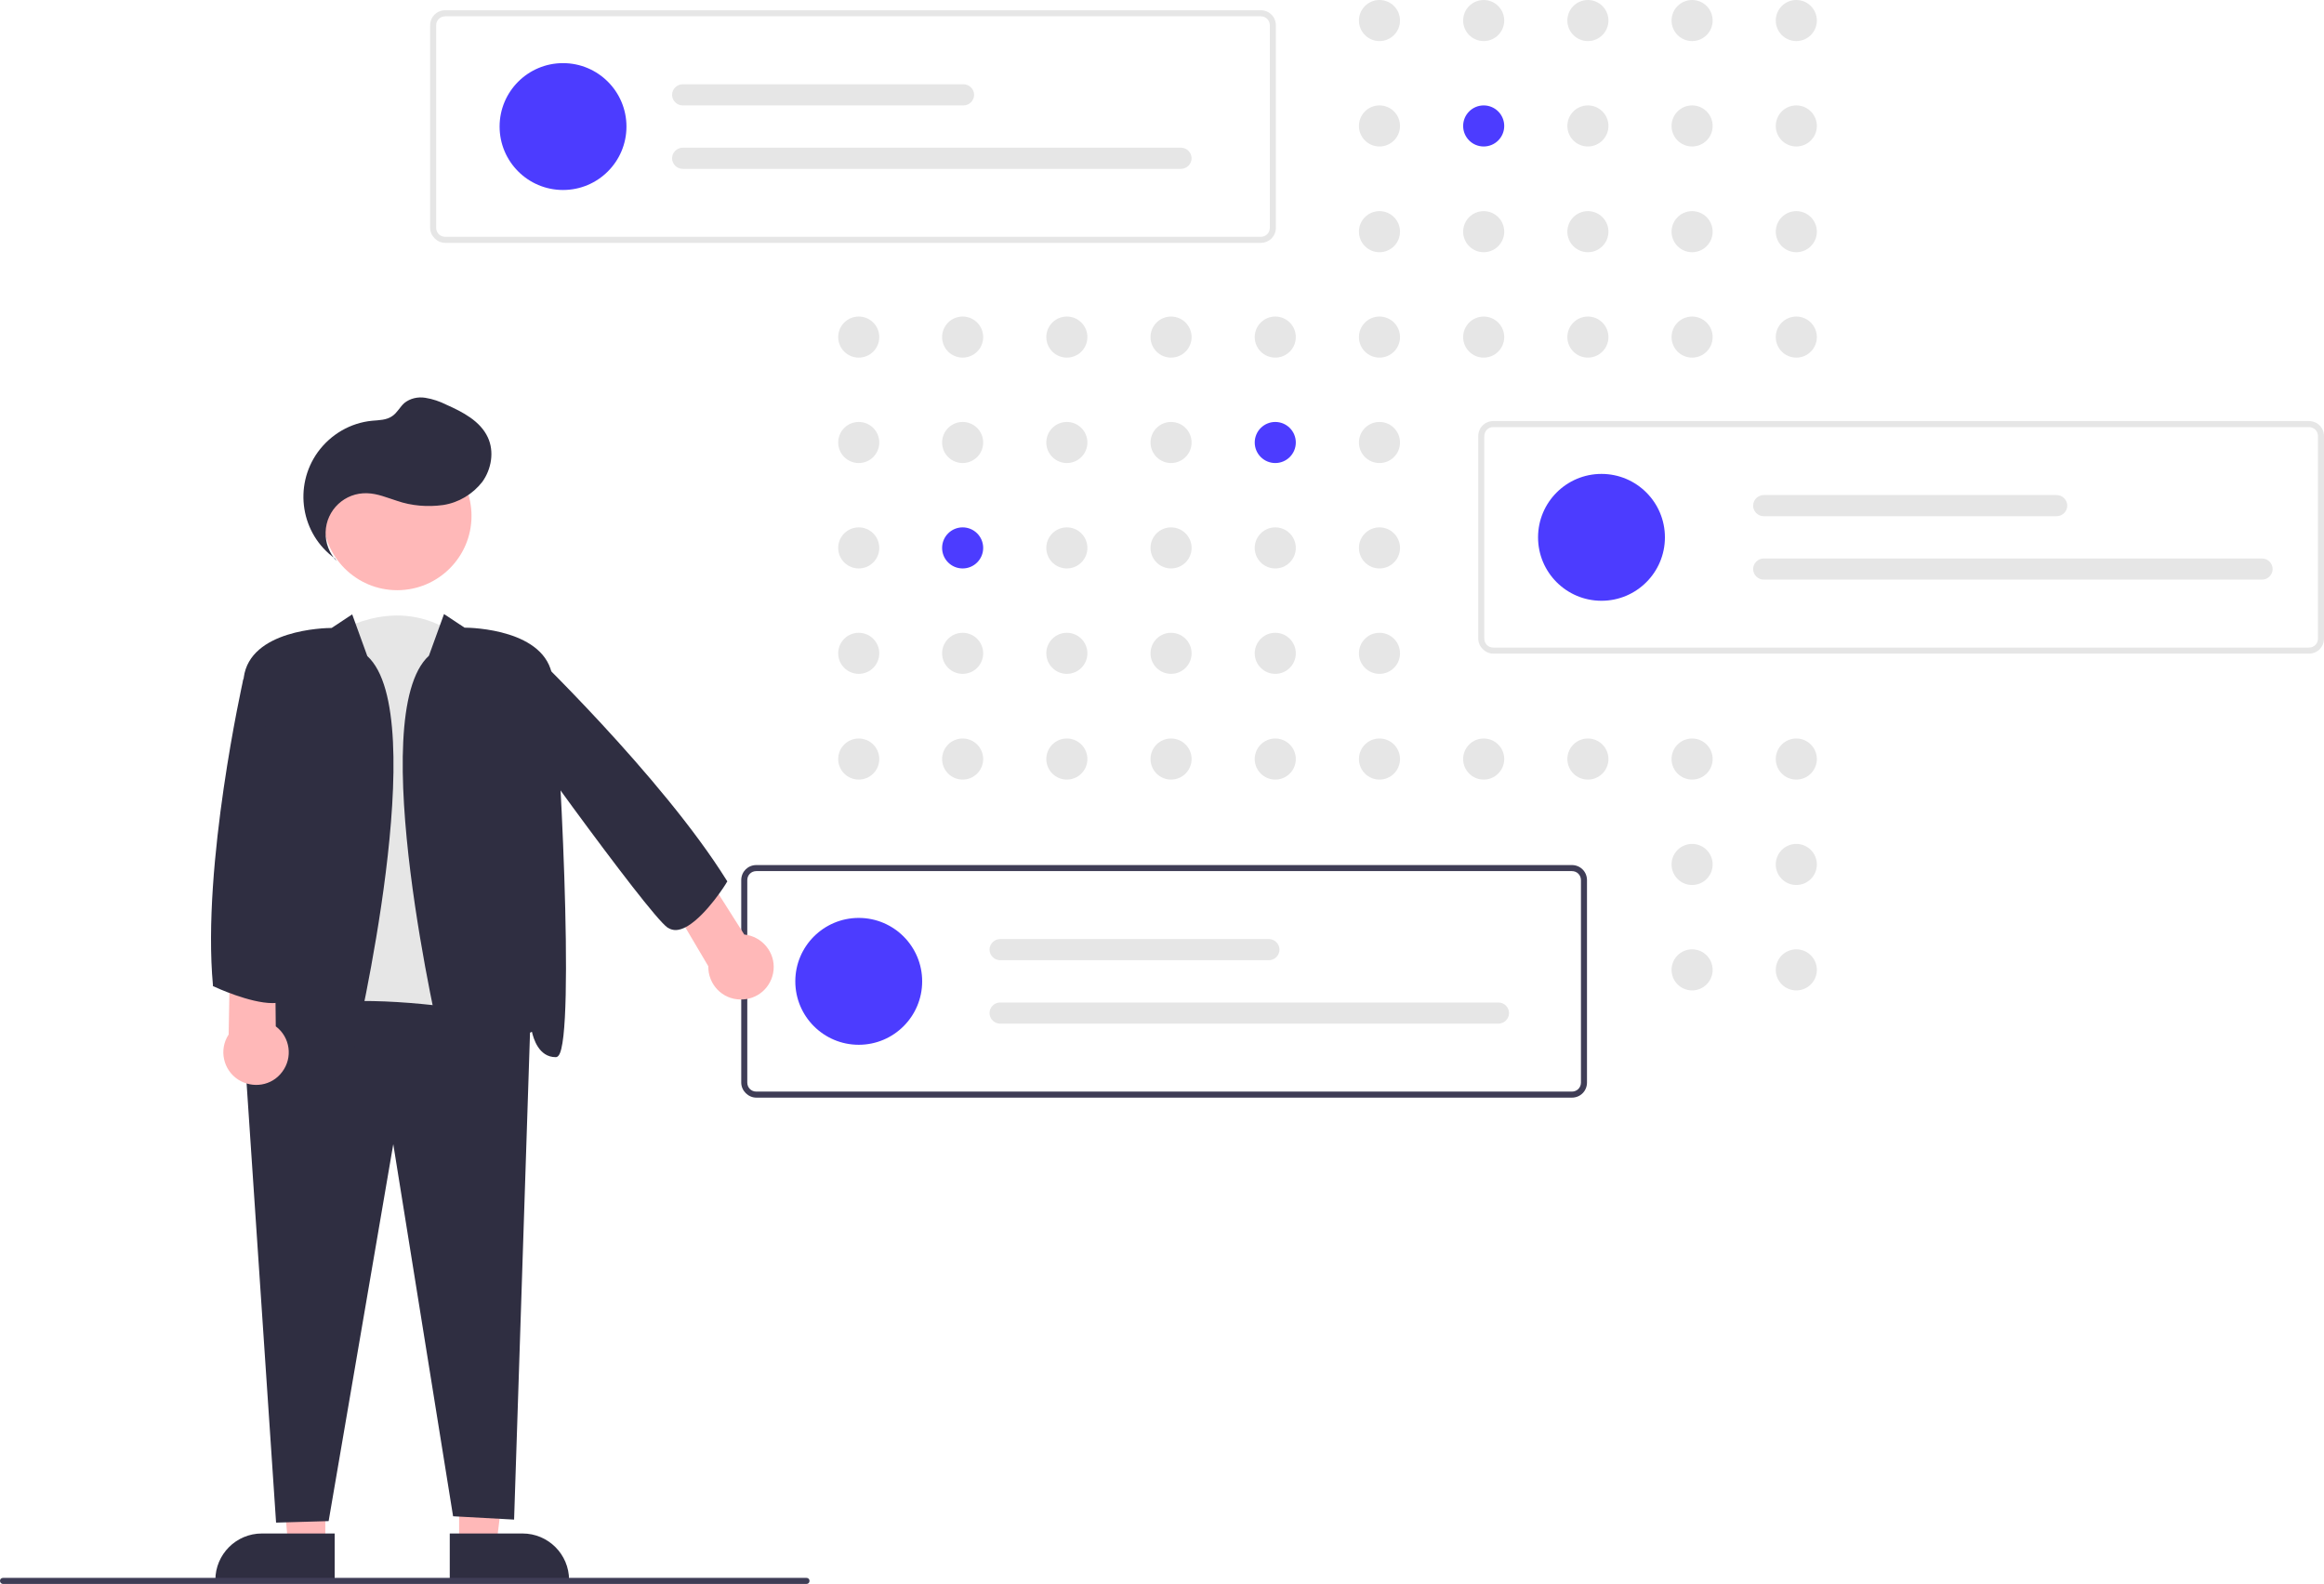
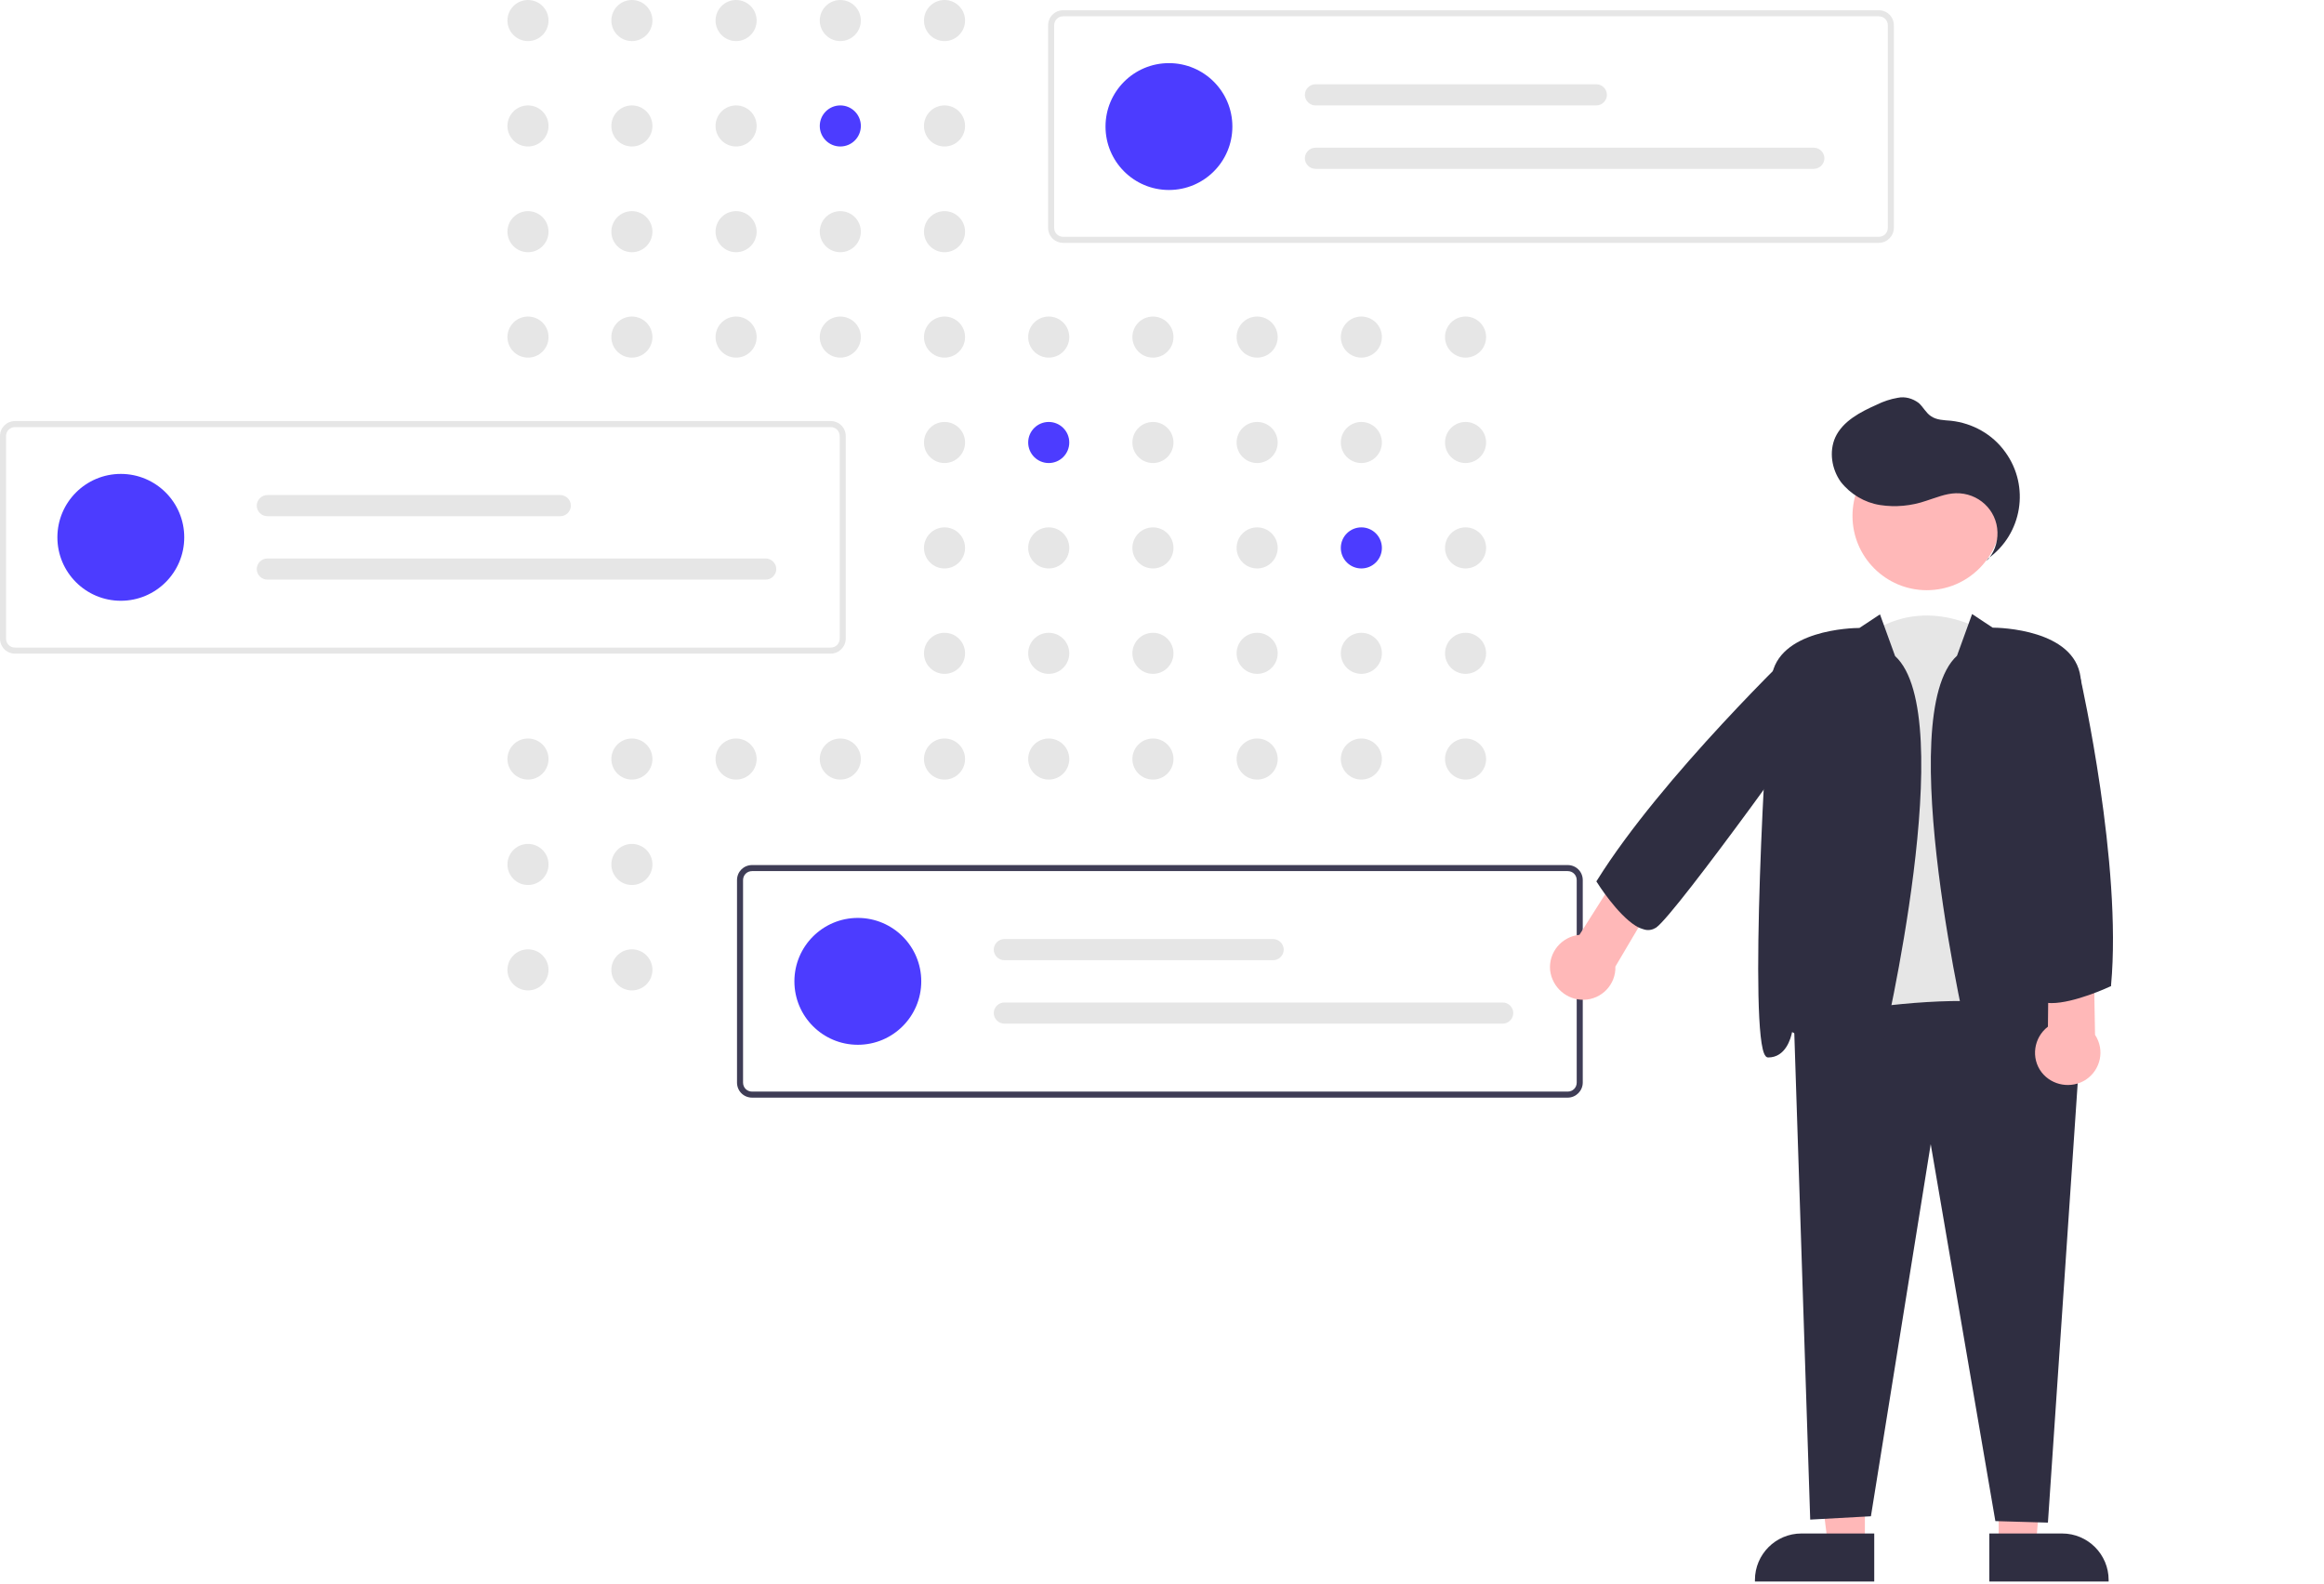
<svg xmlns="http://www.w3.org/2000/svg" version="1.1" id="f26437e7-89a7-4b5d-86a1-b6b68813c70b" x="0px" y="0px" viewBox="0 0 769.4 524.4" style="enable-background:new 0 0 769.4 524.4;" xml:space="preserve">
  <style type="text/css">
	.st0{fill:#E6E6E6;}
	.st1{fill:#4C3CFF;}
	.st2{fill:#3F3D56;}
	.st3{fill:#FFB8B8;}
	.st4{fill:#2F2E41;}
</style>
-   <circle class="st0" cx="594.7" cy="6.8" r="6.8" />
-   <circle class="st0" cx="560.2" cy="6.8" r="6.8" />
-   <circle class="st0" cx="525.7" cy="6.8" r="6.8" />
-   <circle class="st0" cx="491.2" cy="6.8" r="6.8" />
-   <circle class="st0" cx="456.7" cy="6.8" r="6.8" />
-   <circle class="st0" cx="594.7" cy="41.7" r="6.8" />
-   <circle class="st0" cx="560.2" cy="41.7" r="6.8" />
-   <circle class="st0" cx="525.7" cy="41.7" r="6.8" />
-   <circle class="st1" cx="491.2" cy="41.7" r="6.8" />
-   <circle class="st0" cx="456.7" cy="41.7" r="6.8" />
-   <circle class="st0" cx="594.7" cy="76.7" r="6.8" />
-   <circle class="st0" cx="560.2" cy="76.7" r="6.8" />
-   <circle class="st0" cx="525.7" cy="76.7" r="6.8" />
-   <circle class="st0" cx="491.2" cy="76.7" r="6.8" />
-   <circle class="st0" cx="456.7" cy="76.7" r="6.8" />
-   <circle class="st0" cx="594.7" cy="111.6" r="6.8" />
-   <circle class="st0" cx="560.2" cy="111.6" r="6.8" />
-   <circle class="st0" cx="525.7" cy="111.6" r="6.8" />
-   <circle class="st0" cx="491.2" cy="111.6" r="6.8" />
-   <circle class="st0" cx="456.7" cy="111.6" r="6.8" />
-   <circle class="st0" cx="422.2" cy="111.6" r="6.8" />
-   <circle class="st0" cx="387.7" cy="111.6" r="6.8" />
-   <circle class="st0" cx="353.2" cy="111.6" r="6.8" />
-   <circle class="st0" cx="318.7" cy="111.6" r="6.8" />
-   <circle class="st0" cx="284.3" cy="111.6" r="6.8" />
-   <circle class="st0" cx="456.7" cy="146.5" r="6.8" />
-   <circle class="st1" cx="422.2" cy="146.5" r="6.8" />
-   <circle class="st0" cx="387.7" cy="146.5" r="6.8" />
-   <circle class="st0" cx="353.2" cy="146.5" r="6.8" />
-   <circle class="st0" cx="318.7" cy="146.5" r="6.8" />
-   <circle class="st0" cx="284.3" cy="146.5" r="6.8" />
-   <circle class="st0" cx="456.7" cy="181.4" r="6.8" />
-   <circle class="st0" cx="422.2" cy="181.4" r="6.8" />
-   <circle class="st0" cx="387.7" cy="181.4" r="6.8" />
-   <circle class="st0" cx="353.2" cy="181.4" r="6.8" />
-   <circle class="st1" cx="318.7" cy="181.4" r="6.8" />
-   <circle class="st0" cx="284.3" cy="181.4" r="6.8" />
-   <circle class="st0" cx="456.7" cy="216.3" r="6.8" />
-   <circle class="st0" cx="422.2" cy="216.3" r="6.8" />
-   <circle class="st0" cx="387.7" cy="216.3" r="6.8" />
-   <circle class="st0" cx="353.2" cy="216.3" r="6.8" />
-   <circle class="st0" cx="318.7" cy="216.3" r="6.8" />
-   <circle class="st0" cx="284.3" cy="216.3" r="6.8" />
-   <circle class="st0" cx="594.7" cy="251.3" r="6.8" />
-   <circle class="st0" cx="560.2" cy="251.3" r="6.8" />
-   <circle class="st0" cx="525.7" cy="251.3" r="6.8" />
-   <circle class="st0" cx="491.2" cy="251.3" r="6.8" />
-   <circle class="st0" cx="456.7" cy="251.3" r="6.8" />
-   <circle class="st0" cx="422.2" cy="251.3" r="6.8" />
-   <circle class="st0" cx="387.7" cy="251.3" r="6.8" />
-   <circle class="st0" cx="353.2" cy="251.3" r="6.8" />
-   <circle class="st0" cx="318.7" cy="251.3" r="6.8" />
-   <circle class="st0" cx="284.3" cy="251.3" r="6.8" />
-   <circle class="st0" cx="594.7" cy="286.2" r="6.8" />
-   <circle class="st0" cx="560.2" cy="286.2" r="6.8" />
-   <circle class="st0" cx="594.7" cy="321.1" r="6.8" />
-   <circle class="st0" cx="560.2" cy="321.1" r="6.8" />
-   <path class="st0" d="M142.4,75.4v-67c0-2.8,2.2-5,5-5h270c2.8,0,5,2.2,5,5v67c0,2.8-2.2,5-5,5h-270  C144.7,80.4,142.4,78.1,142.4,75.4z M147.4,5.4c-1.7,0-3,1.3-3,3v67c0,1.7,1.3,3,3,3h270c1.7,0,3-1.3,3-3v-67c0-1.7-1.3-3-3-3H147.4  z" />
-   <circle class="st1" cx="186.4" cy="41.9" r="21" />
-   <path class="st0" d="M226,27.9c-1.9,0-3.5,1.6-3.5,3.5s1.6,3.5,3.5,3.5h93c1.9,0,3.5-1.6,3.5-3.5s-1.6-3.5-3.5-3.5H226z" />
-   <path class="st0" d="M226,48.9c-1.9,0-3.5,1.6-3.5,3.5s1.6,3.5,3.5,3.5h165c1.9,0,3.5-1.6,3.5-3.5s-1.6-3.5-3.5-3.5H226z" />
-   <path class="st0" d="M489.4,211.4v-67c0-2.8,2.2-5,5-5h270c2.8,0,5,2.2,5,5v67c0,2.8-2.2,5-5,5h-270  C491.7,216.4,489.4,214.1,489.4,211.4z M494.4,141.4c-1.7,0-3,1.3-3,3v67c0,1.7,1.3,3,3,3h270c1.7,0,3-1.3,3-3v-67c0-1.7-1.3-3-3-3  H494.4z" />
-   <circle class="st1" cx="530.2" cy="177.9" r="21" />
-   <path class="st0" d="M583.9,163.9c-1.9,0-3.5,1.6-3.5,3.5s1.6,3.5,3.5,3.5h97c1.9,0,3.5-1.6,3.5-3.5s-1.6-3.5-3.5-3.5H583.9z" />
-   <path class="st0" d="M583.9,184.9c-1.9,0-3.5,1.6-3.5,3.5s1.6,3.5,3.5,3.5h165c1.9,0,3.5-1.6,3.5-3.5s-1.6-3.5-3.5-3.5H583.9z" />
-   <path class="st2" d="M245.4,358.4v-67c0-2.8,2.2-5,5-5l270,0c2.8,0,5,2.2,5,5v67c0,2.8-2.2,5-5,5l-270,0  C247.7,363.4,245.4,361.1,245.4,358.4z M250.4,288.4c-1.7,0-3,1.3-3,3v67c0,1.7,1.3,3,3,3l270,0c1.7,0,3-1.3,3-3v-67  c0-1.7-1.3-3-3-3L250.4,288.4z" />
-   <circle class="st1" cx="284.3" cy="324.9" r="21" />
-   <path class="st0" d="M331.1,310.9c-1.9,0-3.5,1.6-3.5,3.5s1.6,3.5,3.5,3.5h89c1.9,0,3.5-1.6,3.5-3.5s-1.6-3.5-3.5-3.5H331.1z" />
-   <path class="st0" d="M331.1,331.9c-1.9,0-3.5,1.6-3.5,3.5s1.6,3.5,3.5,3.5l165,0c1.9,0,3.5-1.6,3.5-3.5s-1.6-3.5-3.5-3.5  L331.1,331.9z" />
-   <path class="st0" d="M112.6,208.9c0,0,20.3-12.8,39.4,2.1l12.8,133.2c0,0-48,37.3-59.7,2.1L112.6,208.9z" />
-   <polygon class="st3" points="107.7,511.7 95.4,511.7 91.3,464.6 107.7,464.5 " />
-   <path class="st4" d="M110.8,523.6H71.3v-0.5c0-8.5,6.9-15.4,15.4-15.4h24.1V523.6z" />
-   <polygon class="st3" points="152,511.7 164.3,511.7 170.1,464.5 152,464.5 " />
-   <path class="st4" d="M148.9,523.6l0-15.9l24.1,0c8.5,0,15.4,6.9,15.4,15.4v0.5L148.9,523.6z" />
-   <path class="st4" d="M91.4,504.1L80.7,344.7l0.1-0.1c12.8-24.6,91-7.4,94.4-6.7l0.4,0.1l-5.4,165.1L150,502l-19.8-123.2l-21.4,124.8  L91.4,504.1z" />
-   <circle class="st3" cx="131.5" cy="170.8" r="24.6" />
-   <path class="st4" d="M109.5,357.1c-2.7,0-5.9-2-10-6.1c-6.6-6.6-10.7-8.7-12-9.3c-0.4,2-2.1,8.4-7.9,8.4c-0.4,0-0.7-0.2-0.9-0.5  c-5.6-6.4,0-109.9,2-125.3c2.1-15.8,26.7-16.4,29.1-16.4l6.8-4.5l5,13.8c21.6,19.7-3.9,128.3-4.2,129.4c-1.6,6.3-3.7,9.6-6.5,10.4  C110.4,357,109.9,357.1,109.5,357.1z" />
-   <path class="st4" d="M154.1,357.1c-0.5,0-0.9-0.1-1.4-0.2c-2.9-0.8-5-4.1-6.5-10.4c-0.3-1.1-25.8-109.7-4.2-129.4l5-13.8l6.8,4.5  c2.4,0,27,0.6,29.1,16.4c2.1,15.4,7.7,118.9,2,125.3c-0.2,0.3-0.6,0.5-0.9,0.5c-5.7,0-7.4-6.3-7.9-8.4c-1.4,0.6-5.4,2.6-12,9.3  C160,355.1,156.8,357.1,154.1,357.1z" />
-   <path class="st4" d="M111.5,185.8c-2.5-2.6-3.8-6.1-3.7-9.6c0.2-7.4,6.4-13.2,13.8-12.9c3.4,0.1,6.6,1.5,9.8,2.5  c4.9,1.7,10.2,2.1,15.3,1.4c5.2-0.8,9.8-3.6,13-7.7c3-4.2,4-10,1.8-14.7c-2.5-5.4-8.3-8.4-13.7-10.8c-2.2-1.1-4.5-1.9-7-2.3  c-2.5-0.4-5,0.2-6.9,1.7c-1.5,1.3-2.4,3.3-4.1,4.4c-1.9,1.3-4.3,1.3-6.6,1.5c-7.2,0.7-13.7,4.5-18,10.4c-8.1,11.3-5.6,27.1,5.7,35.2  " />
-   <path class="st3" d="M256.1,321.2c0.6-5.9-3.8-11.2-9.7-11.8l-15.1-23.8l-11.1,10.1l14.3,24.2c-0.1,6,4.6,10.9,10.5,11  C250.7,331.1,255.5,326.9,256.1,321.2z" />
-   <path class="st3" d="M93.4,354.9c3.6-4.7,2.7-11.5-2.1-15.1L91,311.6l-14.8,2.8l-0.5,28.1l0,0c-3.3,5-1.8,11.7,3.1,14.9  C83.6,360.5,90,359.5,93.4,354.9z" />
-   <path class="st4" d="M227.8,306.5c-1,0.6-2,1.1-3.1,1.3c-1.3,0.3-2.6,0-3.7-0.7c-6.7-4.7-57.2-75.2-59.1-78.8l6-15l5.6,0.1l0.1,0.1  c0.5,0.4,45.5,43.5,67,78l0.2,0.3l-0.2,0.3C240.4,292.6,234,302.7,227.8,306.5z" />
-   <path class="st4" d="M90.2,332.1c-7.5,0-18.8-5.2-19.4-5.5l-0.3-0.1l0-0.3c-3.7-40.1,9.9-100.5,10-101.1l0-0.2l4.7-3l0.1,0.8  c0.6,4,14.4,98.8,11.2,106.3c-0.5,1.2-1.5,2.1-2.7,2.5C92.7,331.9,91.5,332.1,90.2,332.1z" />
-   <path class="st2" d="M0,523.4c0-0.6,0.4-1,1-1h266c0.6,0,1,0.4,1,1s-0.4,1-1,1H1C0.4,524.4,0,523.9,0,523.4z" />
+   <circle class="st0" cx="174.8" cy="6.8" r="6.8" />
+   <circle class="st0" cx="209.2" cy="6.8" r="6.8" />
+   <circle class="st0" cx="243.7" cy="6.8" r="6.8" />
+   <circle class="st0" cx="278.2" cy="6.8" r="6.8" />
+   <circle class="st0" cx="312.7" cy="6.8" r="6.8" />
+   <circle class="st0" cx="174.8" cy="41.7" r="6.8" />
+   <circle class="st0" cx="209.2" cy="41.7" r="6.8" />
+   <circle class="st0" cx="243.7" cy="41.7" r="6.8" />
+   <circle class="st1" cx="278.2" cy="41.7" r="6.8" />
+   <circle class="st0" cx="312.7" cy="41.7" r="6.8" />
+   <circle class="st0" cx="381.7" cy="41.7" r="6.8" />
+   <circle class="st0" cx="174.8" cy="76.7" r="6.8" />
+   <circle class="st0" cx="209.2" cy="76.7" r="6.8" />
+   <circle class="st0" cx="243.7" cy="76.7" r="6.8" />
+   <circle class="st0" cx="278.2" cy="76.7" r="6.8" />
+   <circle class="st0" cx="312.7" cy="76.7" r="6.8" />
+   <circle class="st0" cx="174.8" cy="111.6" r="6.8" />
+   <circle class="st0" cx="209.2" cy="111.6" r="6.8" />
+   <circle class="st0" cx="243.7" cy="111.6" r="6.8" />
+   <circle class="st0" cx="278.2" cy="111.6" r="6.8" />
+   <circle class="st0" cx="312.7" cy="111.6" r="6.8" />
+   <circle class="st0" cx="347.2" cy="111.6" r="6.8" />
+   <circle class="st0" cx="381.7" cy="111.6" r="6.8" />
+   <circle class="st0" cx="416.2" cy="111.6" r="6.8" />
+   <circle class="st0" cx="450.7" cy="111.6" r="6.8" />
+   <circle class="st0" cx="485.2" cy="111.6" r="6.8" />
+   <circle class="st0" cx="312.7" cy="146.5" r="6.8" />
+   <circle class="st1" cx="347.2" cy="146.5" r="6.8" />
+   <circle class="st0" cx="381.7" cy="146.5" r="6.8" />
+   <circle class="st0" cx="416.2" cy="146.5" r="6.8" />
+   <circle class="st0" cx="450.7" cy="146.5" r="6.8" />
+   <circle class="st0" cx="485.2" cy="146.5" r="6.8" />
+   <circle class="st0" cx="312.7" cy="181.4" r="6.8" />
+   <circle class="st0" cx="347.2" cy="181.4" r="6.8" />
+   <circle class="st0" cx="381.7" cy="181.4" r="6.8" />
+   <circle class="st0" cx="416.2" cy="181.4" r="6.8" />
+   <circle class="st1" cx="450.7" cy="181.4" r="6.8" />
+   <circle class="st0" cx="485.2" cy="181.4" r="6.8" />
+   <circle class="st0" cx="312.7" cy="216.3" r="6.8" />
+   <circle class="st0" cx="347.2" cy="216.3" r="6.8" />
+   <circle class="st0" cx="381.7" cy="216.3" r="6.8" />
+   <circle class="st0" cx="416.2" cy="216.3" r="6.8" />
+   <circle class="st0" cx="450.7" cy="216.3" r="6.8" />
+   <circle class="st0" cx="485.2" cy="216.3" r="6.8" />
+   <circle class="st0" cx="174.8" cy="251.3" r="6.8" />
+   <circle class="st0" cx="209.2" cy="251.3" r="6.8" />
+   <circle class="st0" cx="243.7" cy="251.3" r="6.8" />
+   <circle class="st0" cx="278.2" cy="251.3" r="6.8" />
+   <circle class="st0" cx="312.7" cy="251.3" r="6.8" />
+   <circle class="st0" cx="347.2" cy="251.3" r="6.8" />
+   <circle class="st0" cx="381.7" cy="251.3" r="6.8" />
+   <circle class="st0" cx="416.2" cy="251.3" r="6.8" />
+   <circle class="st0" cx="450.7" cy="251.3" r="6.8" />
+   <circle class="st0" cx="485.2" cy="251.3" r="6.8" />
+   <circle class="st0" cx="174.8" cy="286.2" r="6.8" />
+   <circle class="st0" cx="209.2" cy="286.2" r="6.8" />
+   <circle class="st0" cx="174.8" cy="321.1" r="6.8" />
+   <circle class="st0" cx="209.2" cy="321.1" r="6.8" />
+   <circle class="st0" cx="278.2" cy="321.1" r="6.8" />
+   <path class="st0" d="M622,80.4H352c-2.8,0-5-2.2-5-5v-67c0-2.8,2.2-5,5-5h270c2.8,0,5,2.2,5,5v67C627,78.1,624.8,80.4,622,80.4z   M352,5.4c-1.7,0-3,1.3-3,3v67c0,1.7,1.3,3,3,3h270c1.7,0,3-1.3,3-3v-67c0-1.7-1.3-3-3-3H352z" />
+   <circle class="st1" cx="387" cy="41.9" r="21" />
+   <path class="st0" d="M435.5,27.9c-1.9,0-3.5,1.6-3.5,3.5s1.6,3.5,3.5,3.5h93c1.9,0,3.5-1.6,3.5-3.5s-1.6-3.5-3.5-3.5H435.5z" />
+   <path class="st0" d="M435.5,48.9c-1.9,0-3.5,1.6-3.5,3.5s1.6,3.5,3.5,3.5h165c1.9,0,3.5-1.6,3.5-3.5s-1.6-3.5-3.5-3.5H435.5z" />
+   <path class="st0" d="M275,216.4H5c-2.8,0-5-2.2-5-5v-67c0-2.8,2.2-5,5-5h270c2.8,0,5,2.2,5,5v67C280,214.1,277.8,216.4,275,216.4z   M5,141.4c-1.7,0-3,1.3-3,3v67c0,1.7,1.3,3,3,3h270c1.7,0,3-1.3,3-3v-67c0-1.7-1.3-3-3-3H5z" />
+   <circle class="st1" cx="40" cy="177.9" r="21" />
+   <path class="st0" d="M88.5,163.9c-1.9,0-3.5,1.6-3.5,3.5s1.6,3.5,3.5,3.5h97c1.9,0,3.5-1.6,3.5-3.5s-1.6-3.5-3.5-3.5H88.5z" />
+   <path class="st0" d="M88.5,184.9c-1.9,0-3.5,1.6-3.5,3.5s1.6,3.5,3.5,3.5h165c1.9,0,3.5-1.6,3.5-3.5s-1.6-3.5-3.5-3.5H88.5z" />
+   <path class="st2" d="M519,363.4H249c-2.8,0-5-2.2-5-5v-67c0-2.8,2.2-5,5-5h270c2.8,0,5,2.2,5,5v67C524,361.1,521.8,363.4,519,363.4z   M249,288.4c-1.7,0-3,1.3-3,3v67c0,1.7,1.3,3,3,3h270c1.7,0,3-1.3,3-3v-67c0-1.7-1.3-3-3-3H249z" />
+   <circle class="st1" cx="284" cy="324.9" r="21" />
+   <path class="st0" d="M332.5,310.9c-1.9,0-3.5,1.6-3.5,3.5s1.6,3.5,3.5,3.5h89c1.9,0,3.5-1.6,3.5-3.5s-1.6-3.5-3.5-3.5H332.5z" />
+   <path class="st0" d="M332.5,331.9c-1.9,0-3.5,1.6-3.5,3.5s1.6,3.5,3.5,3.5h165c1.9,0,3.5-1.6,3.5-3.5s-1.6-3.5-3.5-3.5H332.5z" />
+   <path class="st0" d="M664.2,346.4c-11.7,35.2-59.7-2.1-59.7-2.1L617.3,211c19.2-14.9,39.4-2.1,39.4-2.1L664.2,346.4z" />
+   <polygon class="st3" points="661.7,464.5 678.1,464.6 674,511.7 661.7,511.7 " />
+   <path class="st4" d="M658.6,507.7h24.1c8.5,0,15.4,6.9,15.4,15.4v0.5h-39.5V507.7z" />
+   <polygon class="st3" points="617.4,464.5 599.3,464.5 605.2,511.7 617.4,511.7 " />
+   <path class="st4" d="M581,523.6v-0.5c0-8.5,6.9-15.4,15.4-15.4l24.1,0l0,15.9L581,523.6z" />
+   <path class="st4" d="M660.6,503.6l-21.4-124.8L619.4,502l-20.1,1.1L593.9,338l0.4-0.1c3.3-0.7,81.5-17.9,94.4,6.7l0.1,0.1L678,504.1  L660.6,503.6z" />
+   <circle class="st3" cx="637.9" cy="170.8" r="24.6" />
+   <path class="st4" d="M658.6,356.9c-2.9-0.8-5-4.1-6.5-10.4c-0.3-1.1-25.8-109.7-4.2-129.4l5-13.8l6.8,4.5c2.4,0,27,0.6,29.1,16.4  c2.1,15.4,7.7,118.9,2,125.3c-0.2,0.3-0.6,0.5-0.9,0.5c-5.7,0-7.4-6.3-7.9-8.4c-1.4,0.6-5.4,2.6-12,9.3c-4.1,4.1-7.3,6.1-10,6.1  C659.5,357.1,659,357,658.6,356.9z" />
+   <path class="st4" d="M605.3,351c-6.6-6.6-10.7-8.7-12-9.3c-0.4,2-2.1,8.4-7.9,8.4c-0.4,0-0.7-0.2-0.9-0.5c-5.6-6.4,0-109.9,2-125.3  c2.1-15.8,26.7-16.4,29.1-16.4l6.8-4.5l5,13.8c21.6,19.7-3.9,128.3-4.2,129.4c-1.6,6.3-3.7,9.6-6.5,10.4c-0.4,0.1-0.9,0.2-1.4,0.2  C612.6,357.1,609.4,355.1,605.3,351z" />
+   <path class="st4" d="M658.2,184.9c11.3-8.1,13.9-23.9,5.7-35.2c-4.2-5.9-10.8-9.6-18-10.4c-2.3-0.2-4.7-0.2-6.6-1.5  c-1.7-1.1-2.6-3.1-4.1-4.4c-2-1.5-4.5-2.2-6.9-1.7c-2.4,0.4-4.8,1.2-7,2.3c-5.4,2.4-11.2,5.4-13.7,10.8c-2.1,4.7-1.2,10.5,1.8,14.7  c3.2,4.1,7.9,6.9,13,7.7c5.1,0.8,10.4,0.3,15.3-1.4c3.2-1,6.4-2.4,9.8-2.5c7.4-0.2,13.6,5.5,13.8,12.9c0.1,3.6-1.2,7.1-3.7,9.6" />
+   <path class="st3" d="M524.3,331c6-0.1,10.7-5.1,10.5-11l14.3-24.2l-11.1-10.1l-15.1,23.8c-5.9,0.6-10.3,5.8-9.7,11.8  C513.9,326.9,518.7,331.1,524.3,331z" />
+   <path class="st3" d="M690.5,357.5c5-3.3,6.4-9.9,3.1-14.9l0,0l-0.5-28.1l-14.8-2.8l-0.3,28.2c-4.7,3.6-5.7,10.4-2.1,15.1  C679.4,359.5,685.8,360.5,690.5,357.5z" />
+   <path class="st4" d="M528.7,292.1l-0.2-0.3l0.2-0.3c21.5-34.5,66.6-77.6,67-78l0.1-0.1l5.6-0.1l6,15c-1.9,3.6-52.4,74.1-59.1,78.8  c-1.1,0.7-2.4,1-3.7,0.7c-1.1-0.3-2.2-0.7-3.1-1.3C535.4,302.7,529,292.6,528.7,292.1z" />
+   <path class="st4" d="M675.6,331.5c-1.2-0.4-2.2-1.3-2.7-2.5c-3.2-7.5,10.6-102.3,11.2-106.3l0.1-0.8l4.7,3l0,0.2  c0.1,0.6,13.7,61,10,101.1l0,0.3l-0.3,0.1c-0.6,0.3-11.9,5.5-19.4,5.5C677.9,332.1,676.7,331.9,675.6,331.5z" />
</svg>
